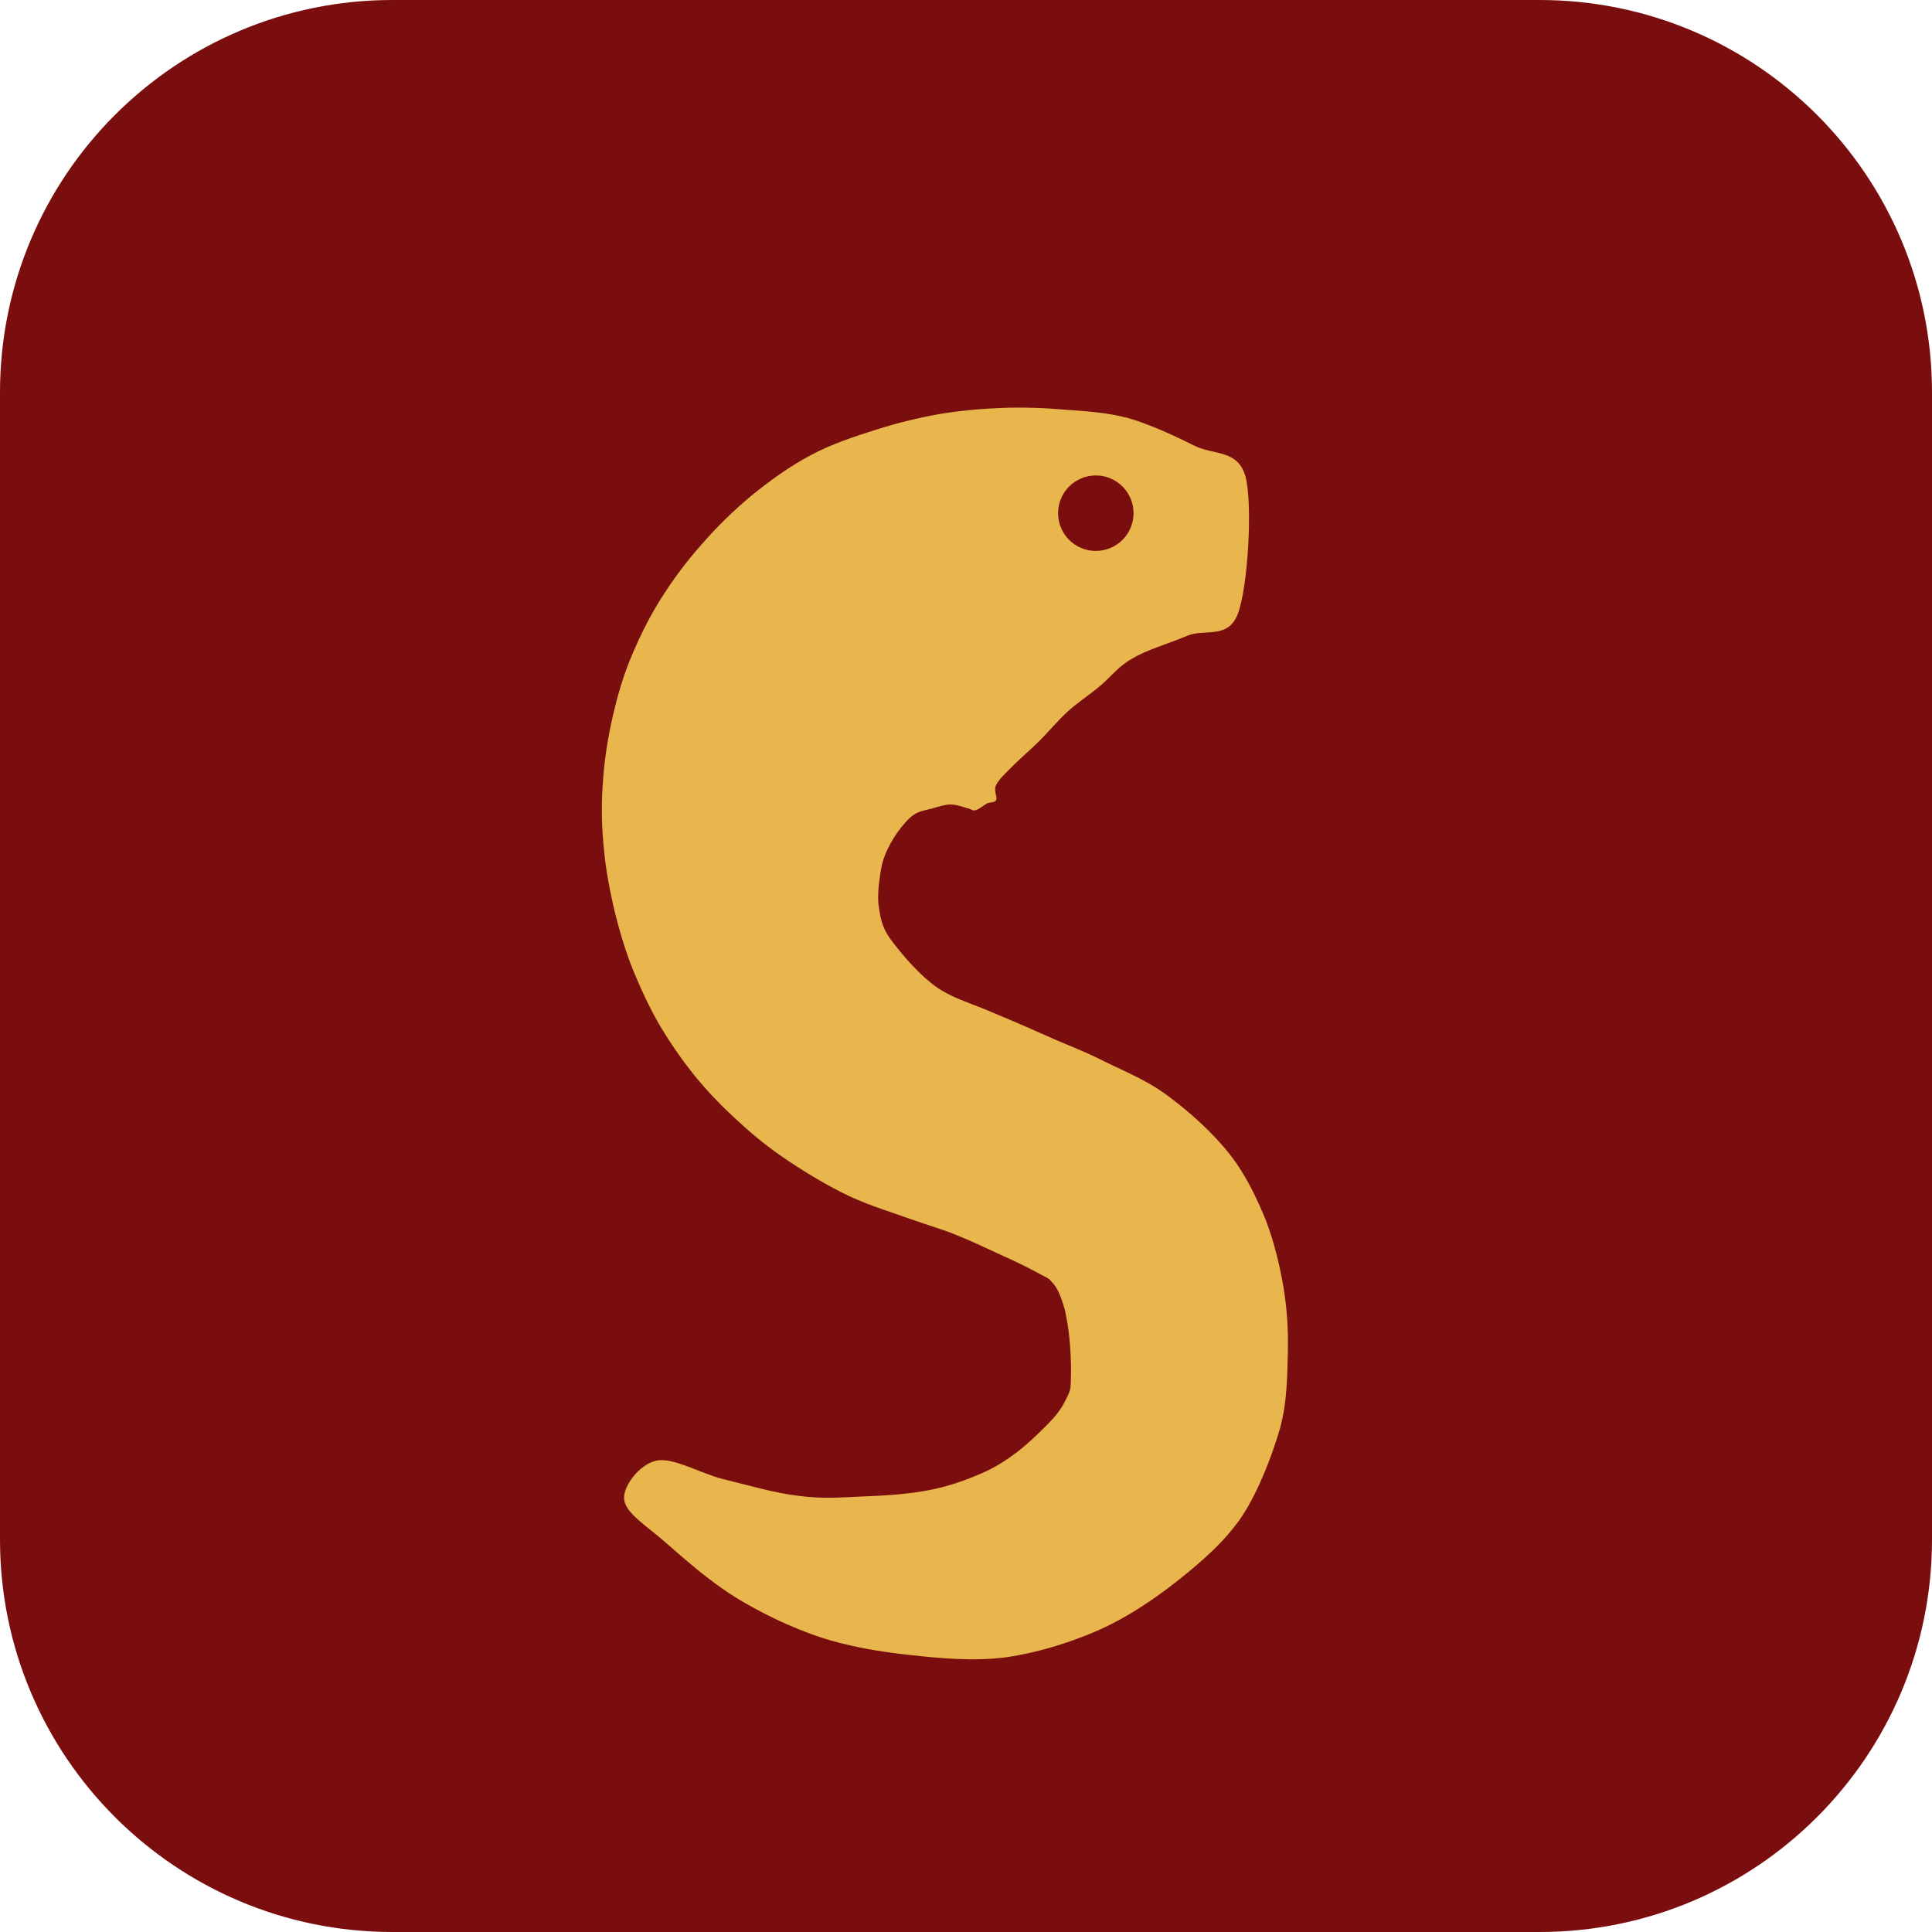
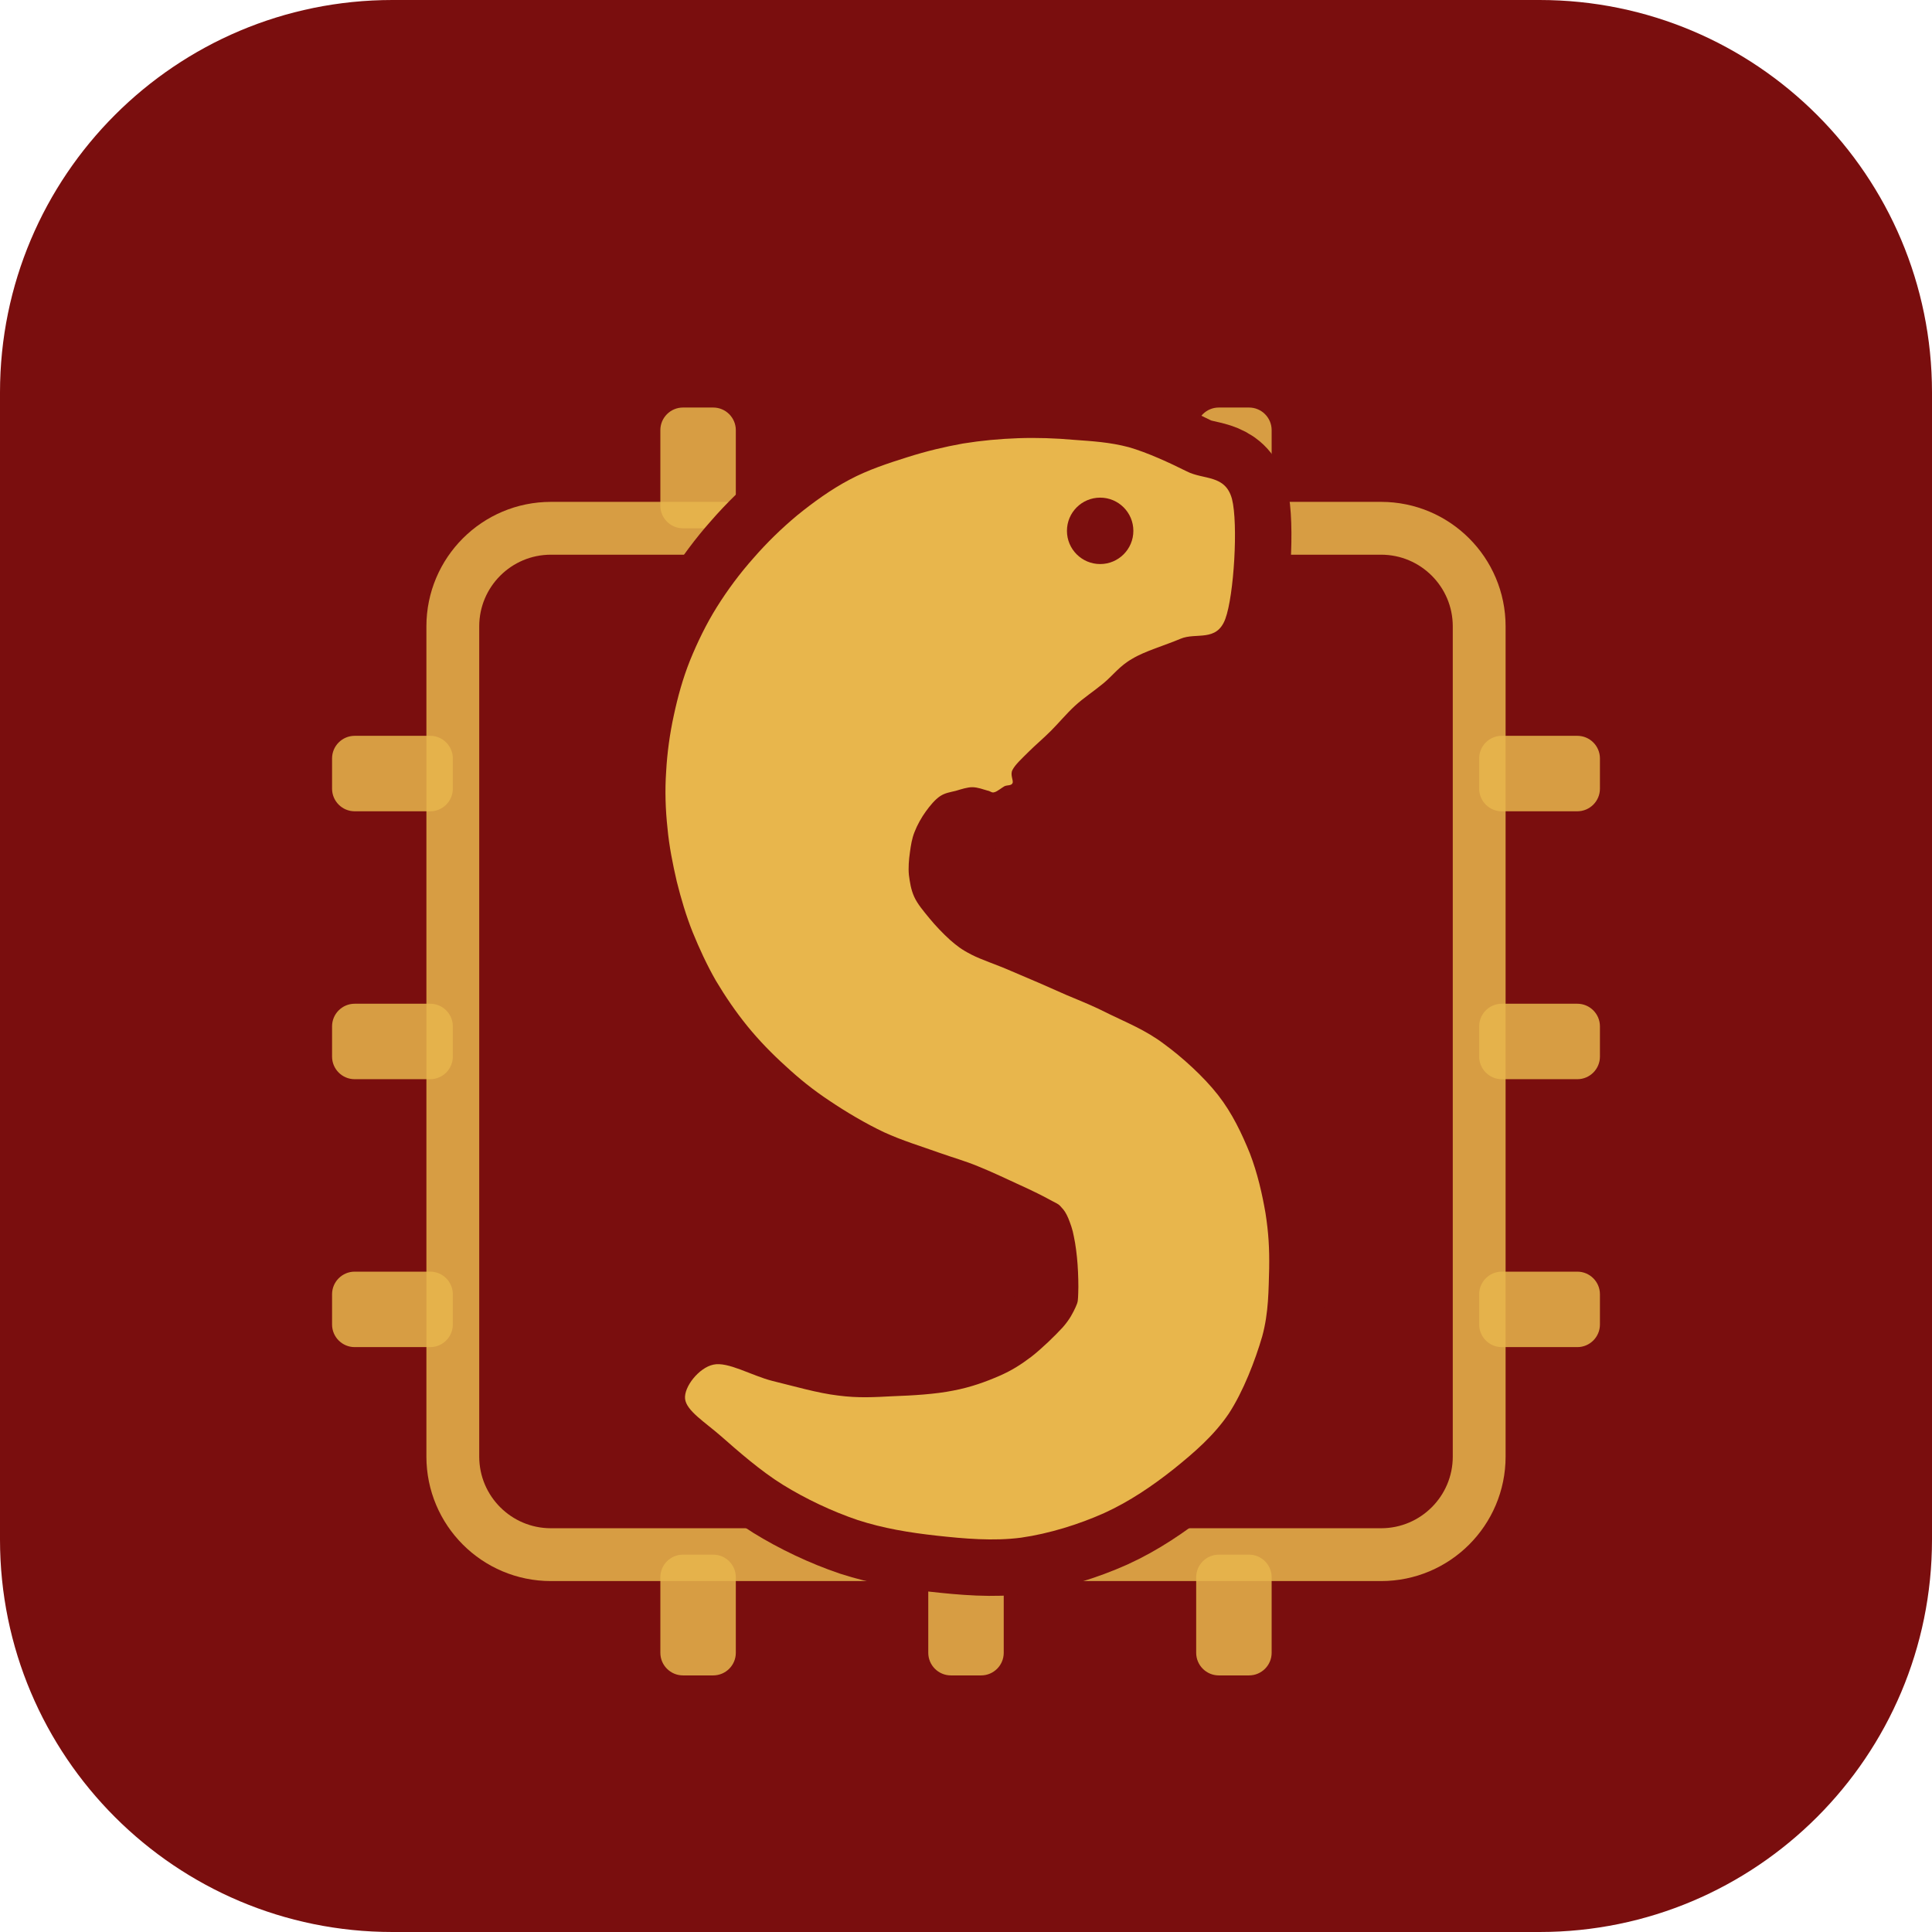
<svg xmlns="http://www.w3.org/2000/svg" viewBox="0 0 512 512" width="512" height="512" role="img" aria-label="shared-ai-research">
  <rect width="512" height="512" rx="104" fill="#7a0e0e" />
-   <path d="M165.4 397.4C165.8 401 171.4 404.4 176.3 408.7C181.2 413 188.1 419.1 194.9 423.3C201.7 427.5 209.7 431.3 217.4 433.9C225.1 436.4 233 437.7 241.2 438.6C249.4 439.5 258.2 440.3 266.6 439.2C275 438 284 435.2 291.6 431.8C299.3 428.3 306.3 423.5 312.6 418.5C318.8 413.5 324.6 408.5 329.1 401.9C333.5 395.2 337.1 385.8 339.2 378.6C341.2 371.3 341.1 364.4 341.3 358.2C341.4 352 341.1 347.3 340.2 341.5C339.2 335.7 337.8 329.5 335.5 323.5C333.1 317.6 330.2 311.4 325.9 305.9C321.6 300.4 315.1 294.5 309.6 290.5C304.2 286.4 298.2 284 293.3 281.6C288.4 279.1 285.3 277.9 280.3 275.8C275.4 273.6 268.5 270.6 263.7 268.6C258.9 266.5 254.7 265.2 251.6 263.6C248.5 262 247.3 261 245.2 259.2C243.1 257.3 240.8 254.9 239 252.7C237.2 250.5 235.4 248.4 234.4 246.2C233.4 244 233.1 241.8 232.8 239.6C232.6 237.4 232.8 235 233.1 232.9C233.4 230.7 233.7 228.7 234.5 226.7C235.3 224.6 236.6 222.3 237.9 220.5C239.2 218.7 240.7 216.9 242.2 215.9C243.7 214.9 245.3 214.7 246.9 214.3C248.6 213.8 250.4 213.2 251.9 213.2C253.5 213.2 255.3 213.9 256.4 214.2C257.5 214.4 257.7 215 258.6 214.7C259.4 214.5 260.7 213.4 261.6 212.9C262.5 212.5 263.6 212.8 264 212C264.4 211.2 263.2 209.5 264 208C264.8 206.4 266.9 204.5 268.9 202.5C270.8 200.6 273.3 198.5 275.6 196.2C277.9 193.9 280.2 191.1 282.8 188.7C285.4 186.3 288.5 184.3 291.4 181.9C294.3 179.5 296.2 176.7 300.1 174.5C303.9 172.2 309.9 170.5 314.6 168.5C319.3 166.5 325.5 169.6 328.1 162.5C330.7 155.5 332 133.8 330.1 126.4C328.1 119 321.6 120.7 316.5 118.1C311.3 115.5 304.6 112.4 299 110.8C293.3 109.3 288.1 109 282.6 108.6C277 108.1 271.3 107.9 265.7 108.1C260.1 108.3 254.7 108.8 249.1 109.7C243.5 110.7 238.1 112 232.4 113.8C226.7 115.6 220.5 117.6 214.9 120.6C209.4 123.5 204 127.4 199.2 131.3C194.4 135.3 190 139.6 186 144.2C181.9 148.8 178.2 153.8 175 158.9C171.8 164 169.1 169.6 166.9 175C164.7 180.5 163.2 186 162 191.6C160.8 197.1 160 202.9 159.7 208.5C159.3 214.2 159.5 220 160.1 225.5C160.6 231 161.7 236.4 162.9 241.6C164.2 246.8 165.7 251.9 167.7 256.9C169.7 261.8 172 266.8 174.7 271.5C177.5 276.2 180.7 280.9 184.2 285.2C187.7 289.5 191.6 293.5 195.7 297.2C199.8 301 204 304.4 209 307.7C213.9 311 219.8 314.5 225.3 317.1C230.7 319.6 237 321.5 241.7 323.2C246.5 324.9 249.6 325.7 253.7 327.4C257.7 329 262.3 331.2 266 332.9C269.8 334.6 273.8 336.6 275.9 337.8C278.1 338.9 278 338.9 278.8 339.8C279.6 340.6 280.2 341.6 280.8 343C281.4 344.5 282.1 346.3 282.5 348.6C283 350.9 283.4 354.1 283.6 356.9C283.8 359.7 283.9 363.4 283.8 365.5C283.7 367.7 283.8 368.1 283 369.8C282.2 371.5 281.3 373.4 279.1 375.9C276.8 378.4 272.9 382.2 269.7 384.7C266.5 387.1 263.9 388.8 260 390.5C256.1 392.2 251.5 393.9 246.2 394.9C240.8 396 233.8 396.4 228.1 396.6C222.3 396.9 217.6 397.2 211.5 396.4C205.4 395.7 197.9 393.5 191.7 392C185.4 390.4 178.3 386.1 173.9 387.1C169.6 388 165 393.8 165.4 397.4Z" fill="#e8b64c" />
-   <circle cx="290.4" cy="136" r="10" fill="#7a0e0e" />
+   <g fill="#e8b64c" opacity="0.85">
+     <rect x="175" y="108" width="20" height="32" rx="6" />
+     <rect x="175" y="412" width="20" height="32" rx="6" />
+     <rect x="246" y="108" width="20" height="32" rx="6" />
+     <rect x="246" y="412" width="20" height="32" rx="6" />
+     <rect x="317" y="108" width="20" height="32" rx="6" />
+     <rect x="317" y="412" width="20" height="32" rx="6" />
+     <rect x="88" y="195" width="32" height="20" rx="6" />
+     <rect x="392" y="195" width="32" height="20" rx="6" />
+     <rect x="88" y="266" width="32" height="20" rx="6" />
+     <rect x="392" y="266" width="32" height="20" rx="6" />
+     <rect x="88" y="337" width="32" height="20" rx="6" />
+     <rect x="392" y="337" width="32" height="20" rx="6" />
+   </g>
+   <g fill="none" stroke="#e8b64c" stroke-width="14" opacity="0.85">
+     <rect x="120" y="140" width="272" height="272" rx="26" />
+   </g>
+   <g transform="translate(36 21) scale(0.88)">
+     <path d="M165.4 397.4C165.8 401 171.4 404.4 176.3 408.7C181.2 413 188.1 419.1 194.9 423.3C201.7 427.5 209.7 431.3 217.4 433.9C225.1 436.4 233 437.7 241.2 438.6C249.4 439.5 258.2 440.3 266.6 439.2C275 438 284 435.2 291.6 431.8C299.3 428.3 306.3 423.5 312.6 418.5C318.8 413.5 324.6 408.5 329.1 401.9C333.5 395.2 337.1 385.8 339.2 378.6C341.2 371.3 341.1 364.4 341.3 358.2C341.4 352 341.1 347.3 340.2 341.5C339.2 335.7 337.8 329.5 335.5 323.5C333.1 317.6 330.2 311.4 325.9 305.9C321.6 300.4 315.1 294.5 309.6 290.5C304.2 286.4 298.2 284 293.3 281.6C288.4 279.1 285.3 277.9 280.3 275.8C275.4 273.6 268.5 270.6 263.7 268.6C258.9 266.5 254.7 265.2 251.6 263.6C248.5 262 247.3 261 245.2 259.2C243.1 257.3 240.8 254.9 239 252.7C237.2 250.5 235.4 248.4 234.4 246.2C233.4 244 233.1 241.8 232.8 239.6C232.6 237.4 232.8 235 233.1 232.9C233.4 230.7 233.7 228.7 234.5 226.7C235.3 224.6 236.6 222.3 237.9 220.5C239.2 218.7 240.7 216.9 242.2 215.9C243.7 214.9 245.3 214.7 246.9 214.3C248.6 213.8 250.4 213.2 251.9 213.2C253.5 213.2 255.3 213.9 256.4 214.2C257.5 214.4 257.7 215 258.6 214.7C259.4 214.5 260.7 213.4 261.6 212.9C262.5 212.5 263.6 212.8 264 212C264.4 211.2 263.2 209.5 264 208C264.8 206.4 266.9 204.5 268.9 202.5C270.8 200.6 273.3 198.5 275.6 196.2C277.9 193.9 280.2 191.1 282.8 188.7C285.4 186.3 288.5 184.3 291.4 181.9C294.3 179.5 296.2 176.7 300.1 174.5C303.9 172.2 309.9 170.5 314.6 168.5C319.3 166.5 325.5 169.6 328.1 162.5C330.7 155.5 332 133.8 330.1 126.4C328.1 119 321.6 120.7 316.5 118.1C311.3 115.5 304.6 112.4 299 110.8C293.3 109.3 288.1 109 282.6 108.6C277 108.1 271.3 107.9 265.7 108.1C260.1 108.3 254.7 108.8 249.1 109.7C243.5 110.7 238.1 112 232.4 113.8C226.7 115.6 220.5 117.6 214.9 120.6C209.4 123.5 204 127.4 199.2 131.3C194.4 135.3 190 139.6 186 144.2C181.9 148.8 178.2 153.8 175 158.9C171.8 164 169.1 169.6 166.9 175C164.7 180.5 163.2 186 162 191.6C160.8 197.1 160 202.9 159.7 208.5C159.3 214.2 159.5 220 160.1 225.5C160.6 231 161.7 236.4 162.9 241.6C164.2 246.8 165.7 251.9 167.7 256.9C169.7 261.8 172 266.8 174.7 271.5C177.5 276.2 180.7 280.9 184.2 285.2C187.7 289.5 191.6 293.5 195.7 297.2C199.8 301 204 304.4 209 307.7C213.9 311 219.8 314.5 225.3 317.1C230.7 319.6 237 321.5 241.7 323.2C246.5 324.9 249.6 325.7 253.7 327.4C257.7 329 262.3 331.2 266 332.9C269.8 334.6 273.8 336.6 275.9 337.8C278.1 338.9 278 338.9 278.8 339.8C279.6 340.6 280.2 341.6 280.8 343C281.4 344.5 282.1 346.3 282.5 348.6C283 350.9 283.4 354.1 283.6 356.9C283.8 359.7 283.9 363.4 283.8 365.5C283.7 367.7 283.8 368.1 283 369.8C282.2 371.5 281.3 373.4 279.1 375.9C276.8 378.4 272.9 382.2 269.7 384.7C266.5 387.1 263.9 388.8 260 390.5C256.1 392.2 251.5 393.9 246.2 394.9C240.8 396 233.8 396.4 228.1 396.6C222.3 396.9 217.6 397.2 211.5 396.4C205.4 395.7 197.9 393.5 191.7 392C185.4 390.4 178.3 386.1 173.9 387.1C169.6 388 165 393.8 165.4 397.4Z" fill="none" stroke="#7a0e0e" stroke-width="34" stroke-linejoin="round" />
+     <path d="M165.4 397.4C165.8 401 171.4 404.4 176.3 408.7C181.2 413 188.1 419.1 194.9 423.3C201.7 427.5 209.7 431.3 217.4 433.9C225.1 436.4 233 437.7 241.2 438.6C249.4 439.5 258.2 440.3 266.6 439.2C275 438 284 435.2 291.6 431.8C299.3 428.3 306.3 423.5 312.6 418.5C318.8 413.5 324.6 408.5 329.1 401.9C333.5 395.2 337.1 385.8 339.2 378.6C341.2 371.3 341.1 364.4 341.3 358.2C341.4 352 341.1 347.3 340.2 341.5C339.2 335.7 337.8 329.5 335.5 323.5C333.1 317.6 330.2 311.4 325.9 305.9C321.6 300.4 315.1 294.5 309.6 290.5C304.2 286.4 298.2 284 293.3 281.6C288.4 279.1 285.3 277.9 280.3 275.8C275.4 273.6 268.5 270.6 263.7 268.6C258.9 266.5 254.7 265.2 251.6 263.6C248.5 262 247.3 261 245.2 259.2C243.1 257.3 240.8 254.9 239 252.7C237.2 250.5 235.4 248.4 234.4 246.2C233.4 244 233.1 241.8 232.8 239.6C232.6 237.4 232.8 235 233.1 232.9C233.4 230.7 233.7 228.7 234.5 226.7C235.3 224.6 236.6 222.3 237.9 220.5C239.2 218.7 240.7 216.9 242.2 215.9C243.7 214.9 245.3 214.7 246.9 214.3C248.6 213.8 250.4 213.2 251.9 213.2C253.5 213.2 255.3 213.9 256.4 214.2C257.5 214.4 257.7 215 258.6 214.7C259.4 214.5 260.7 213.4 261.6 212.9C262.5 212.5 263.6 212.8 264 212C264.4 211.2 263.2 209.5 264 208C264.8 206.4 266.9 204.5 268.9 202.5C270.8 200.6 273.3 198.5 275.6 196.2C277.9 193.9 280.2 191.1 282.8 188.7C285.4 186.3 288.5 184.3 291.4 181.9C294.3 179.5 296.2 176.7 300.1 174.5C303.9 172.2 309.9 170.5 314.6 168.5C319.3 166.5 325.5 169.6 328.1 162.5C330.7 155.5 332 133.8 330.1 126.4C328.1 119 321.6 120.7 316.5 118.1C311.3 115.5 304.6 112.4 299 110.8C293.3 109.3 288.1 109 282.6 108.6C277 108.1 271.3 107.9 265.7 108.1C260.1 108.3 254.7 108.8 249.1 109.7C243.5 110.7 238.1 112 232.4 113.8C226.7 115.6 220.5 117.6 214.9 120.6C209.4 123.5 204 127.4 199.2 131.3C194.4 135.3 190 139.6 186 144.2C181.9 148.8 178.2 153.8 175 158.9C171.8 164 169.1 169.6 166.9 175C164.7 180.5 163.2 186 162 191.6C160.8 197.1 160 202.9 159.7 208.5C159.3 214.2 159.5 220 160.1 225.5C160.6 231 161.7 236.4 162.9 241.6C164.2 246.8 165.7 251.9 167.7 256.9C169.7 261.8 172 266.8 174.7 271.5C177.5 276.2 180.7 280.9 184.2 285.2C187.7 289.5 191.6 293.5 195.7 297.2C199.8 301 204 304.4 209 307.7C213.9 311 219.8 314.5 225.3 317.1C230.7 319.6 237 321.5 241.7 323.2C246.5 324.9 249.6 325.7 253.7 327.4C257.7 329 262.3 331.2 266 332.9C269.8 334.6 273.8 336.6 275.9 337.8C278.1 338.9 278 338.9 278.8 339.8C279.6 340.6 280.2 341.6 280.8 343C281.4 344.5 282.1 346.3 282.5 348.6C283 350.9 283.4 354.1 283.6 356.9C283.8 359.7 283.9 363.4 283.8 365.5C283.7 367.7 283.8 368.1 283 369.8C282.2 371.5 281.3 373.4 279.1 375.9C276.8 378.4 272.9 382.2 269.7 384.7C266.5 387.1 263.9 388.8 260 390.5C256.1 392.2 251.5 393.9 246.2 394.9C240.8 396 233.8 396.4 228.1 396.6C222.3 396.9 217.6 397.2 211.5 396.4C205.4 395.7 197.9 393.5 191.7 392C185.4 390.4 178.3 386.1 173.9 387.1C169.6 388 165 393.8 165.4 397.4Z" fill="#e8b64c" />
+     <circle cx="290.4" cy="136" r="10" fill="#7a0e0e" />
+   </g>
</svg>
